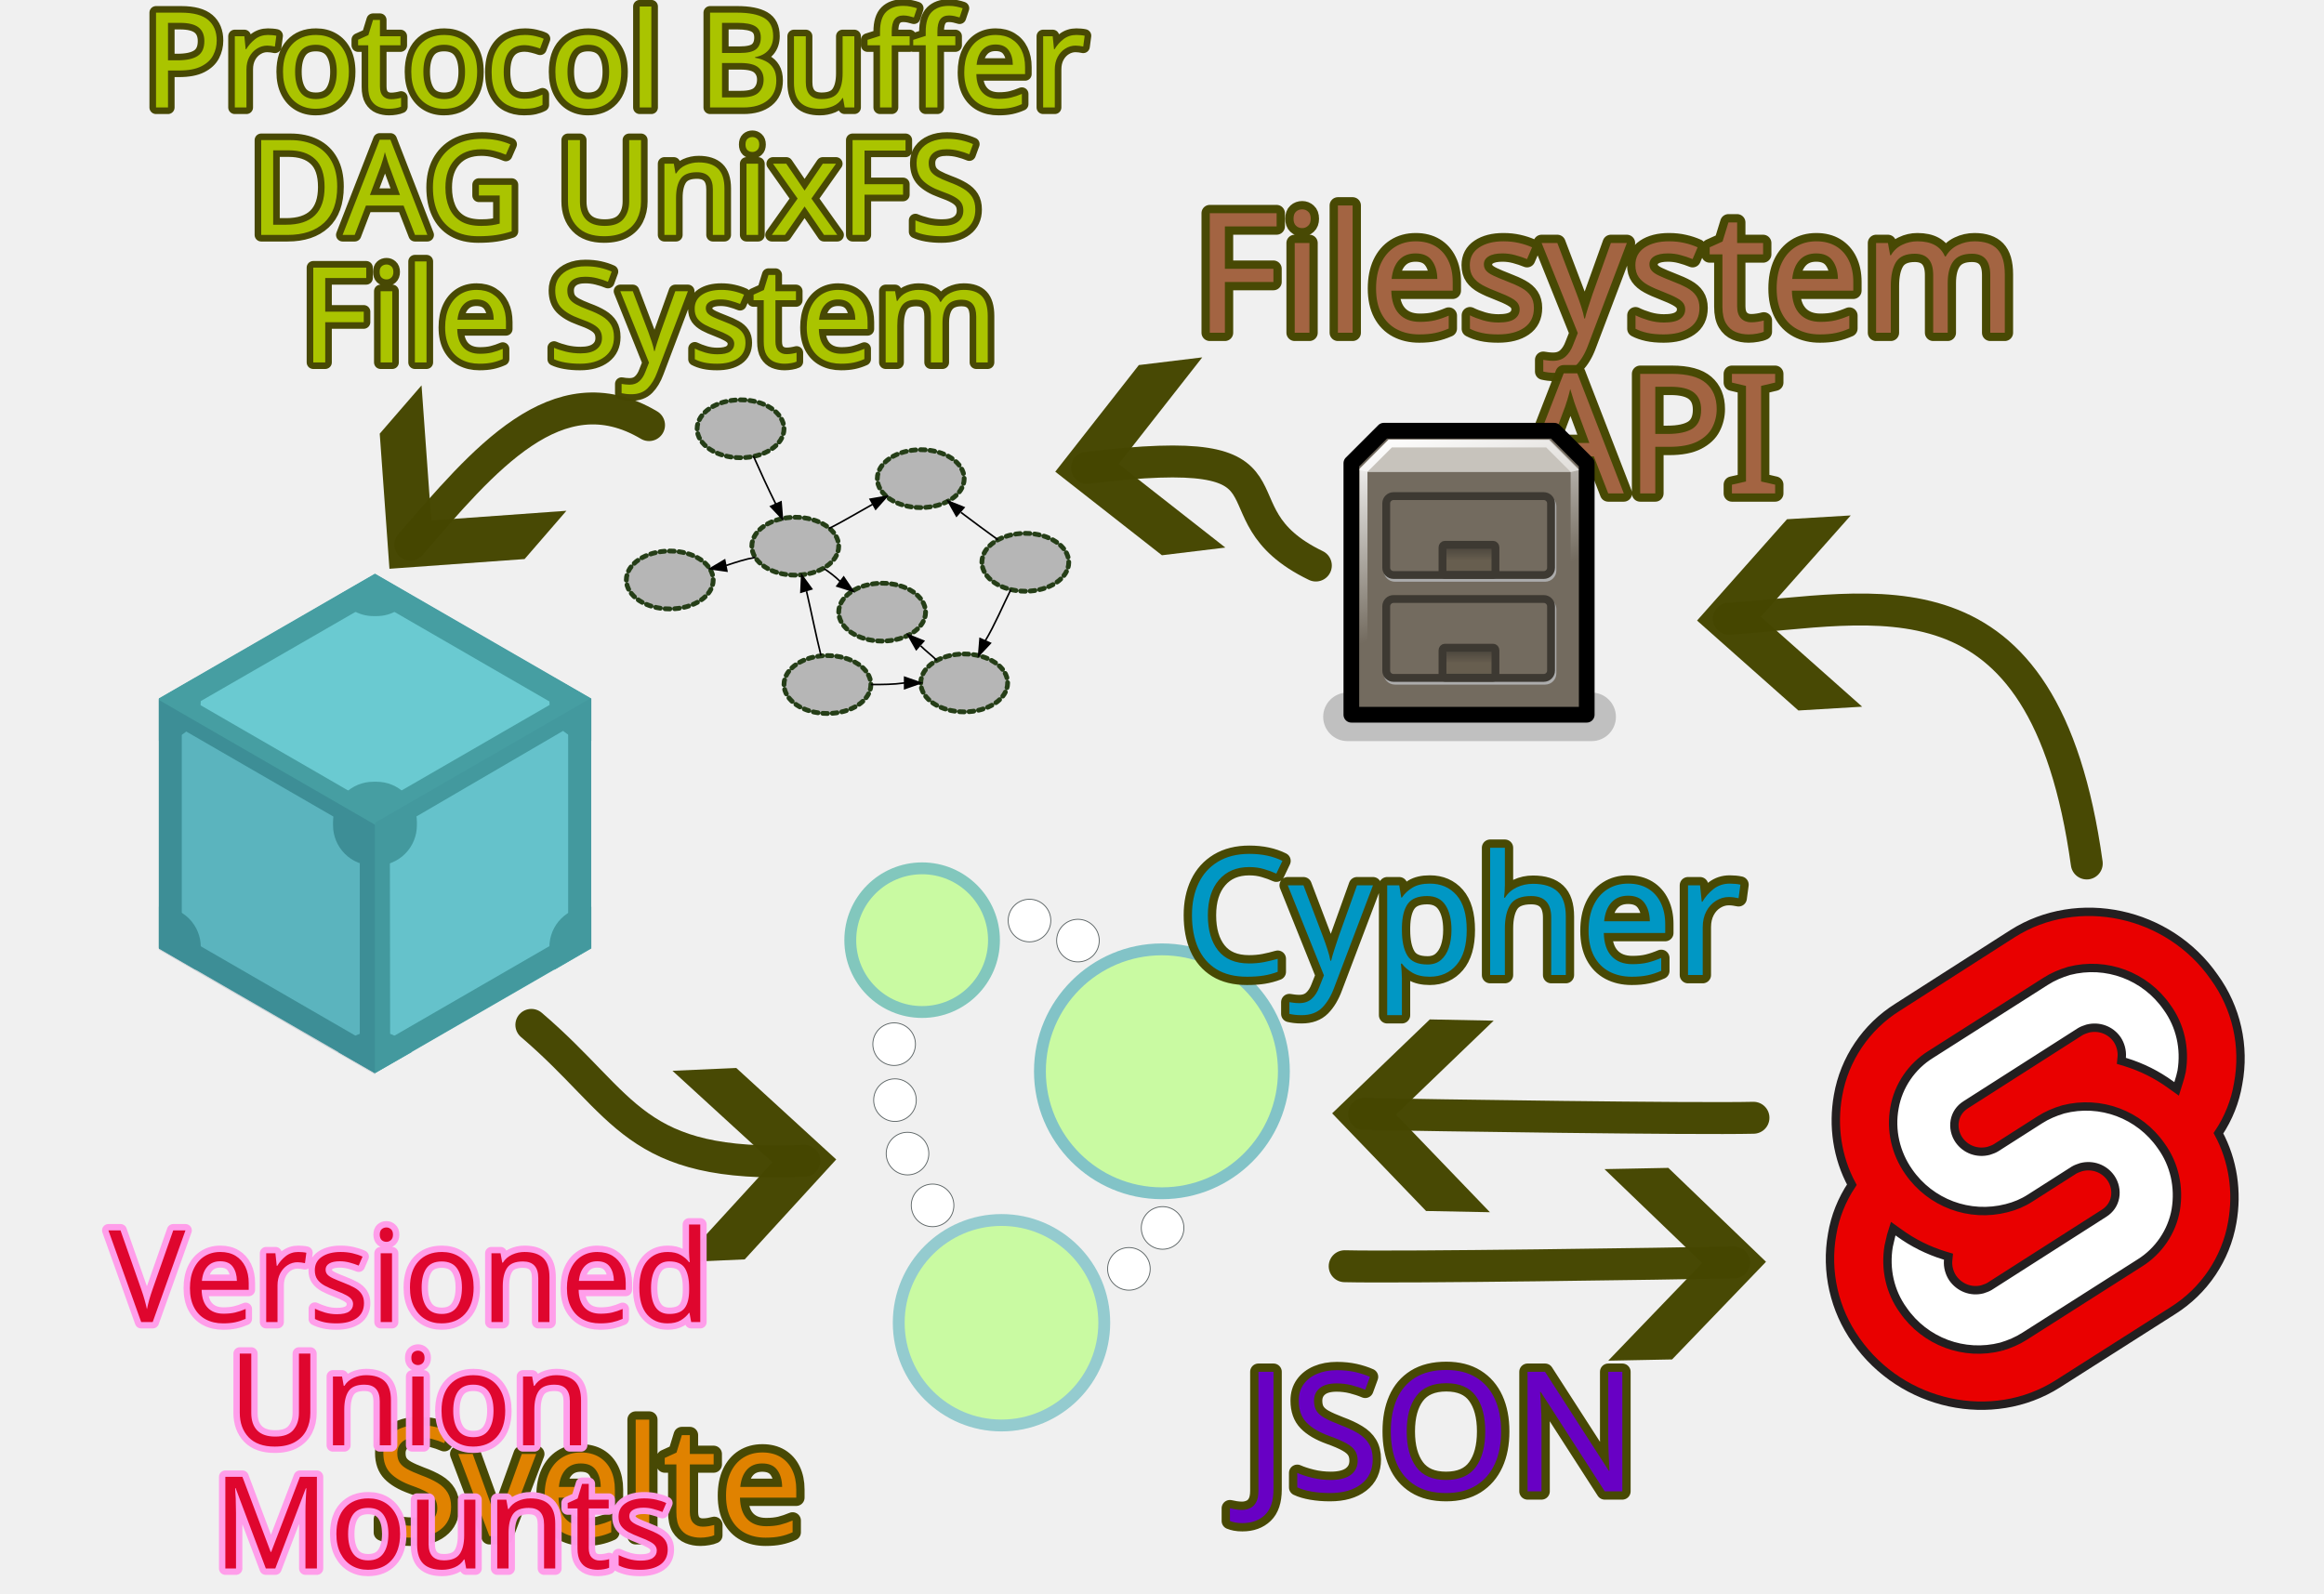
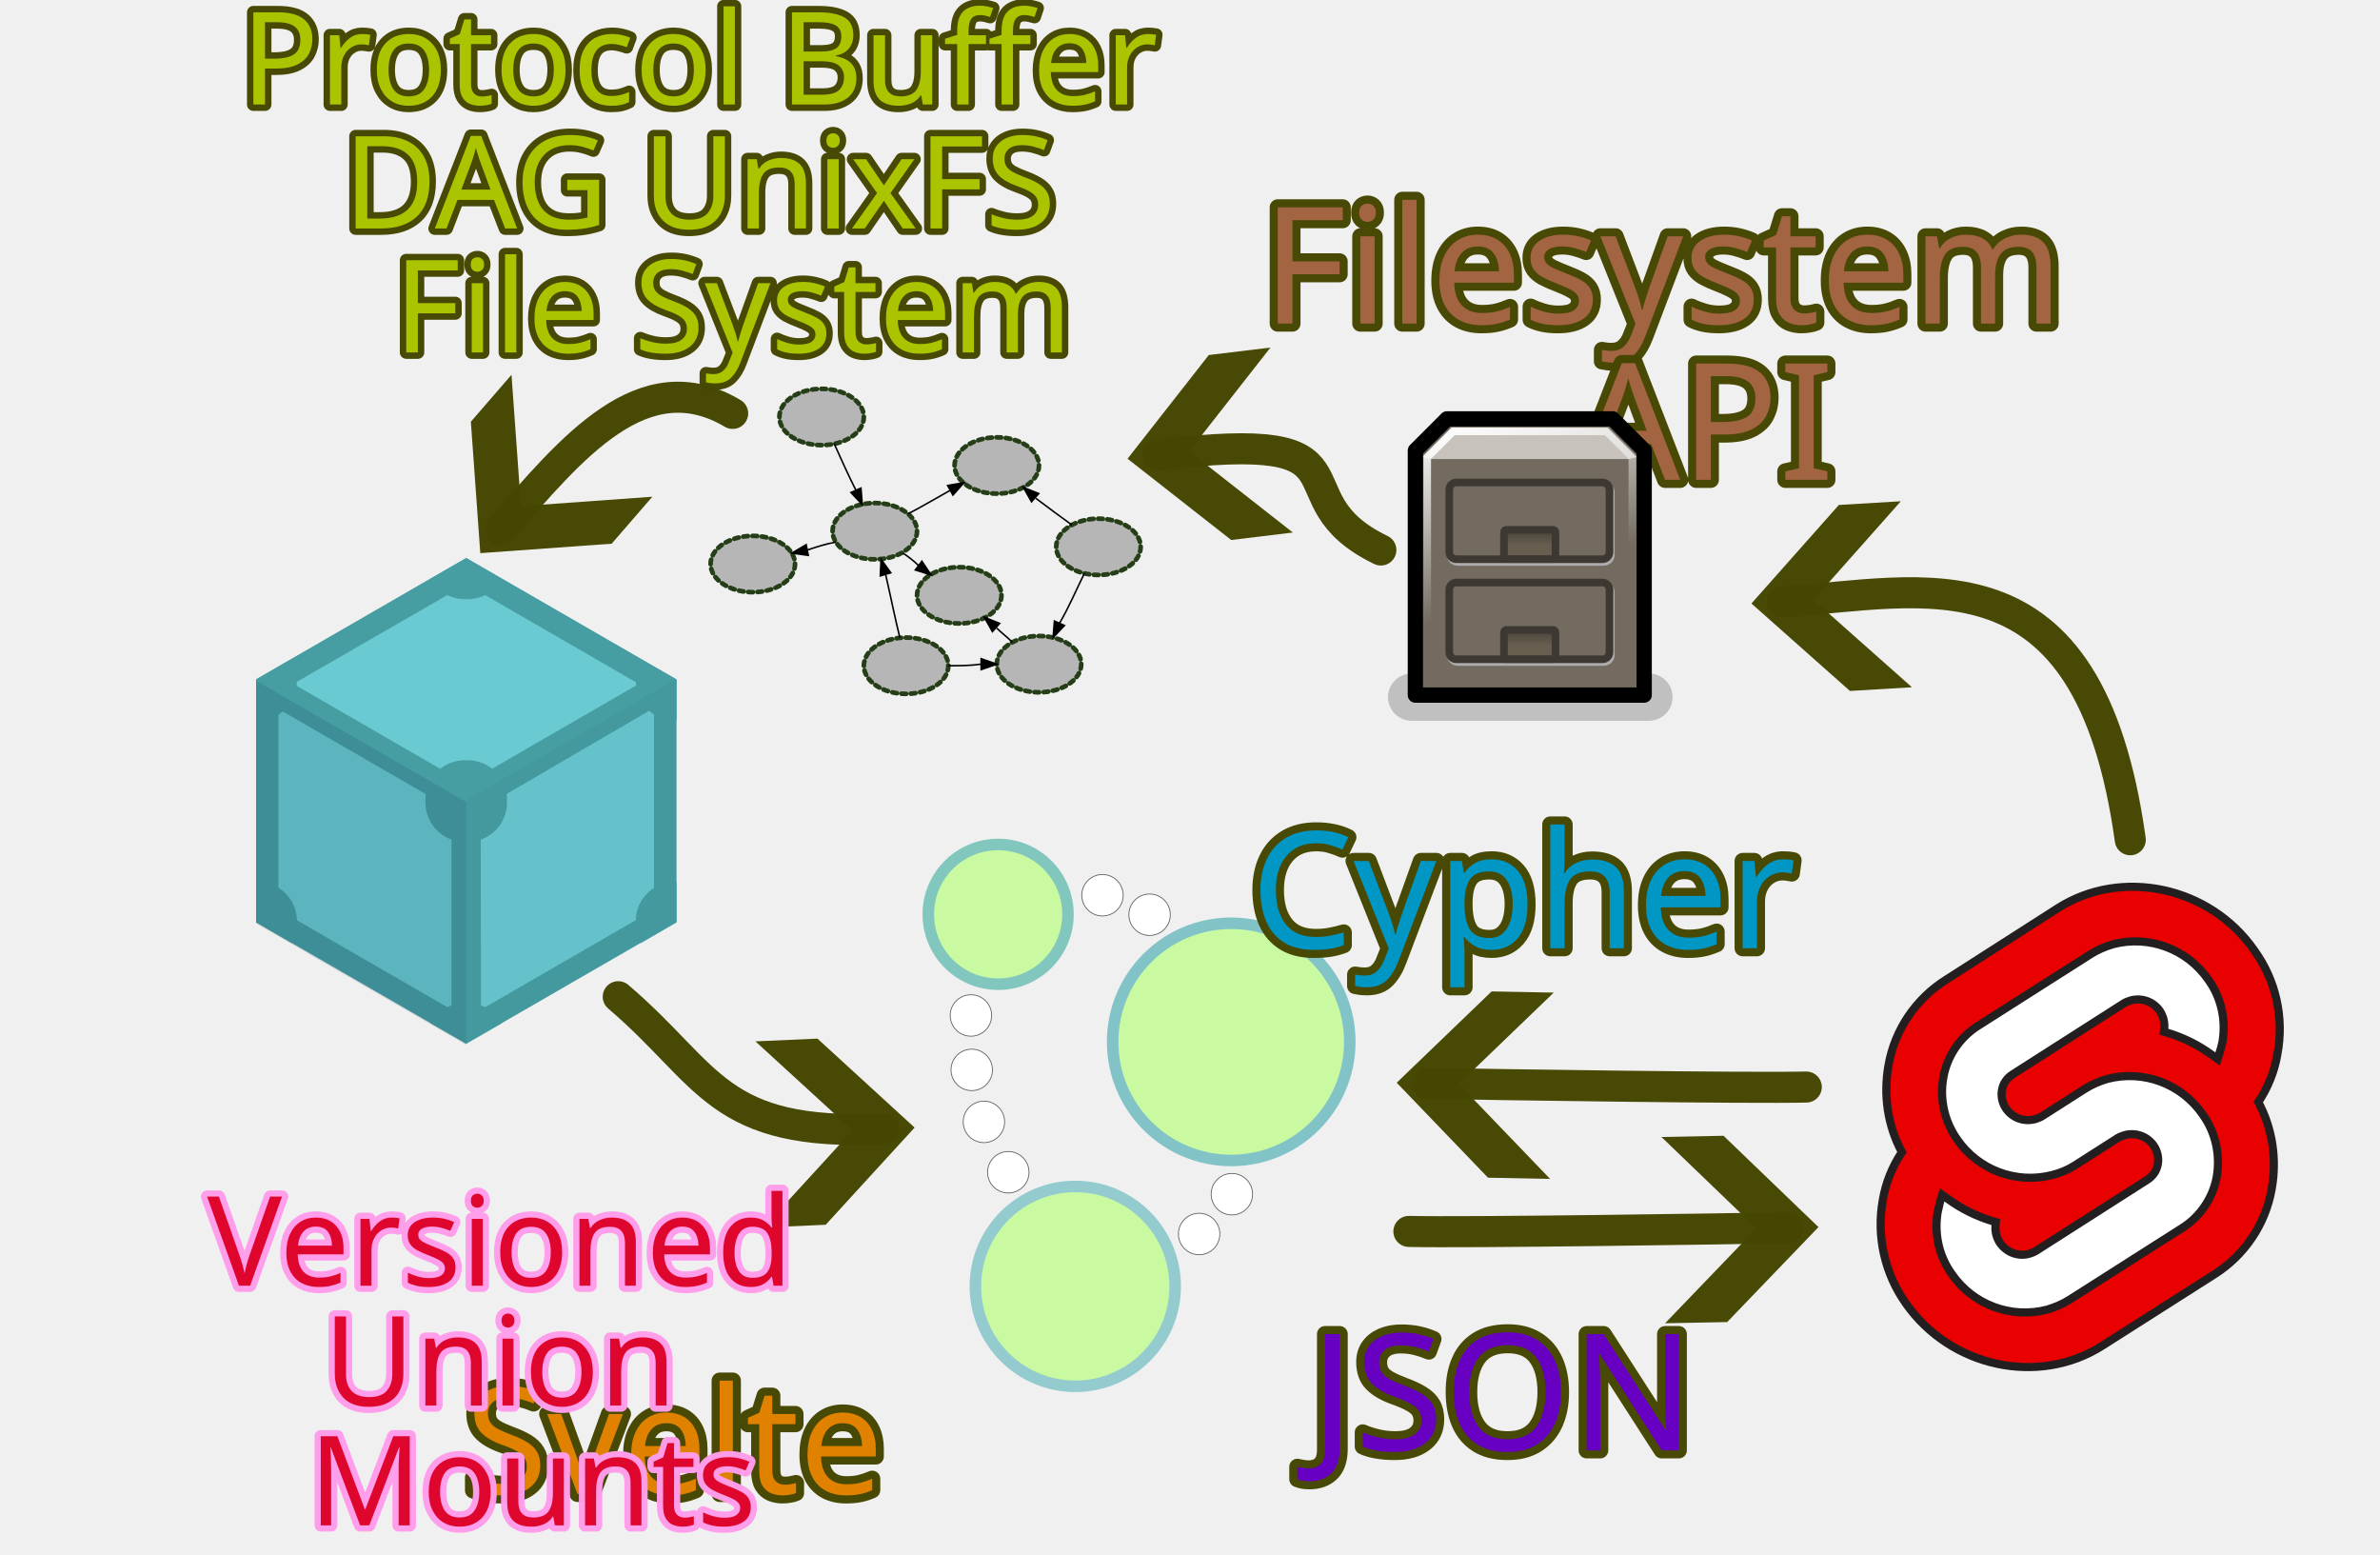
- <svg xmlns="http://www.w3.org/2000/svg" xmlns:xlink="http://www.w3.org/1999/xlink" viewBox="0 0 555.305 380.863" version="1.1" id="svg1">
+ <svg xmlns="http://www.w3.org/2000/svg" xmlns:xlink="http://www.w3.org/1999/xlink" viewBox="-25 0 585 382" version="1.1" id="svg1">
  <defs id="defs1">
    <linearGradient id="linearGradient9923">
      <stop style="stop-color:#af0a19;stop-opacity:1;" offset="0" id="stop9925" />
      <stop id="stop9929" offset="0.5" style="stop-color:#e50e21;stop-opacity:1;" />
      <stop style="stop-color:#890813;stop-opacity:1;" offset="0.75" id="stop9931" />
      <stop style="stop-color:#730610;stop-opacity:1;" offset="1" id="stop9927" />
    </linearGradient>
    <linearGradient id="linearGradient10023">
      <stop id="stop10025" offset="0" style="stop-color:#000000;stop-opacity:1;" />
      <stop id="stop10027" offset="1" style="stop-color:#000000;stop-opacity:0;" />
    </linearGradient>
    <linearGradient xlink:href="#linearGradient9923" id="linearGradient29723" gradientUnits="userSpaceOnUse" x1="115.03" y1="224.252" x2="115.03" y2="301.575" />
    <linearGradient xlink:href="#linearGradient10023" id="linearGradient29725" gradientUnits="userSpaceOnUse" x1="21.59" y1="263.395" x2="205.091" y2="263.395" />
    <marker style="overflow:visible" id="ArrowWideHeavy-7-9" refX="0" refY="0" orient="auto-start-reverse" markerWidth="1" markerHeight="1" viewBox="0 0 1 1" preserveAspectRatio="xMidYMid">
      <path style="fill:context-stroke;fill-rule:evenodd;stroke:none" d="m 1,0 -3,3 h -2 l 3,-3 -3,-3 h 2 z" id="path4-3-6" />
    </marker>
    <linearGradient id="c">
      <stop offset="0" stop-color="#675e4f" stop-opacity="1" id="stop1" />
      <stop offset="1" stop-color="#1f1f1f" stop-opacity="1" id="stop2" />
    </linearGradient>
    <linearGradient id="b">
      <stop offset="0" stop-color="#fff" stop-opacity="1" id="stop3" />
      <stop offset="1" stop-color="#fff" stop-opacity="0" id="stop4" />
    </linearGradient>
    <radialGradient xlink:href="#linearGradient10023" cx="25.357" cy="36.5" fx="25.357" fy="36.5" r="14.714" gradientTransform="matrix(1,0,0,0.5,0,18.25)" gradientUnits="userSpaceOnUse" id="radialGradient6" />
    <linearGradient xlink:href="#b" id="d" x1="14.681" y1="7.219" x2="23.315" y2="29.538" gradientUnits="userSpaceOnUse" />
    <linearGradient gradientUnits="userSpaceOnUse" y2="19.169" x2="25.25" y1="23.568" x1="25.25" id="e" xlink:href="#c" />
    <linearGradient gradientTransform="translate(3e-7,13.11256)" y2="19.169" x2="25.25" y1="23.568" x1="25.25" gradientUnits="userSpaceOnUse" id="f" xlink:href="#c" />
    <marker style="overflow:visible" id="ArrowWideHeavy-7-9-1" refX="0" refY="0" orient="auto-start-reverse" markerWidth="1" markerHeight="1" viewBox="0 0 1 1" preserveAspectRatio="xMidYMid">
      <path style="fill:context-stroke;fill-rule:evenodd;stroke:none" d="m 1,0 -3,3 h -2 l 3,-3 -3,-3 h 2 z" id="path4-3-6-7" />
    </marker>
    <marker style="overflow:visible" id="ArrowWideHeavy-7-9-1-1" refX="0" refY="0" orient="auto-start-reverse" markerWidth="1" markerHeight="1" viewBox="0 0 1 1" preserveAspectRatio="xMidYMid">
      <path style="fill:context-stroke;fill-rule:evenodd;stroke:none" d="m 1,0 -3,3 h -2 l 3,-3 -3,-3 h 2 z" id="path4-3-6-7-7" />
    </marker>
    <marker style="overflow:visible" id="ArrowWideHeavy-7-9-1-18" refX="0" refY="0" orient="auto-start-reverse" markerWidth="1" markerHeight="1" viewBox="0 0 1 1" preserveAspectRatio="xMidYMid">
      <path style="fill:context-stroke;fill-rule:evenodd;stroke:none" d="m 1,0 -3,3 h -2 l 3,-3 -3,-3 h 2 z" id="path4-3-6-7-5" />
    </marker>
    <marker style="overflow:visible" id="ArrowWideHeavy-7-9-1-18-8" refX="0" refY="0" orient="auto-start-reverse" markerWidth="1" markerHeight="1" viewBox="0 0 1 1" preserveAspectRatio="xMidYMid">
      <path style="fill:context-stroke;fill-rule:evenodd;stroke:none" d="m 1,0 -3,3 h -2 l 3,-3 -3,-3 h 2 z" id="path4-3-6-7-5-8" />
    </marker>
    <marker style="overflow:visible" id="ArrowWideHeavy-7-9-1-18-8-6" refX="0" refY="0" orient="auto-start-reverse" markerWidth="1" markerHeight="1" viewBox="0 0 1 1" preserveAspectRatio="xMidYMid">
      <path style="fill:context-stroke;fill-rule:evenodd;stroke:none" d="m 1,0 -3,3 h -2 l 3,-3 -3,-3 h 2 z" id="path4-3-6-7-5-8-4" />
    </marker>
  </defs>
  <g id="layer1" transform="translate(-231.6592,-115.6196)">
    <g id="g1" transform="translate(668.9428,333.5471)">
      <path class="st0" d="M 91.8,15.6 C 80.9,-0.1 59.2,-4.7 43.6,5.2 L 16.1,22.8 C 8.6,27.5 3.4,35.2 1.9,43.9 0.6,51.2 1.7,58.7 5.2,65.2 2.8,68.8 1.2,72.8 0.5,77 c -1.6,8.9 0.5,18.1 5.7,25.4 11,15.7 32.6,20.3 48.2,10.4 L 81.9,95.3 c 7.5,-4.7 12.7,-12.4 14.2,-21.1 1.3,-7.3 0.2,-14.8 -3.3,-21.3 2.4,-3.6 4,-7.6 4.7,-11.8 1.7,-9 -0.4,-18.2 -5.7,-25.5" id="path1" style="fill:#e90000;fill-opacity:1" />
      <path class="st1" d="M 40.9,103.9 C 32,106.2 22.7,102.7 17.5,95.2 14.3,90.8 13.1,85.3 14,79.9 14.2,79 14.4,78.2 14.6,77.3 l 0.5,-1.6 1.4,1 c 3.3,2.4 6.9,4.2 10.8,5.4 l 1,0.3 -0.1,1 c -0.1,1.4 0.3,2.9 1.1,4.1 1.6,2.3 4.4,3.4 7.1,2.7 0.6,-0.2 1.2,-0.4 1.7,-0.7 L 65.5,72 c 1.4,-0.9 2.3,-2.2 2.6,-3.8 0.3,-1.6 -0.1,-3.3 -1,-4.6 -1.6,-2.3 -4.4,-3.3 -7.1,-2.6 -0.6,0.2 -1.2,0.4 -1.7,0.7 l -10.5,6.7 c -1.7,1.1 -3.6,1.9 -5.6,2.4 C 33.3,73.1 24,69.6 18.8,62.1 15.7,57.7 14.4,52.2 15.4,46.8 16.3,41.6 19.5,36.9 24,34.1 L 51.5,16.6 c 1.7,-1.1 3.6,-1.9 5.6,-2.5 8.9,-2.3 18.2,1.2 23.4,8.7 3.2,4.4 4.4,9.9 3.5,15.3 -0.2,0.9 -0.4,1.7 -0.7,2.6 l -0.5,1.6 -1.4,-1 C 78.1,38.9 74.5,37.1 70.6,35.9 l -1,-0.3 0.1,-1 c 0.1,-1.4 -0.3,-2.9 -1.1,-4.1 -1.6,-2.3 -4.4,-3.3 -7.1,-2.6 -0.6,0.2 -1.2,0.4 -1.7,0.7 L 32.4,46.1 c -1.4,0.9 -2.3,2.2 -2.6,3.8 -0.3,1.6 0.1,3.3 1,4.6 1.6,2.3 4.4,3.3 7.1,2.6 0.6,-0.2 1.2,-0.4 1.7,-0.7 l 10.5,-6.7 c 1.7,-1.1 3.6,-1.9 5.6,-2.5 8.9,-2.3 18.2,1.2 23.4,8.7 3.2,4.4 4.4,9.9 3.5,15.3 -0.9,5.2 -4.1,9.9 -8.6,12.7 l -27.5,17.5 c -1.7,1.1 -3.6,1.9 -5.6,2.5" id="path2" style="opacity:1;fill:#ffffff;fill-opacity:1" />
    </g>
    <g id="g6245" transform="matrix(2.06395,0,0,2.06395,826.0687,573.1365)">
      <circle transform="translate(-242.7549,-156.1269)" id="path5651" style="fill:#c9faa2;fill-opacity:1;stroke:#82c7bd;stroke-width:1.373;stroke-linecap:round;stroke-linejoin:miter;stroke-miterlimit:4;stroke-dasharray:none;stroke-dashoffset:0;stroke-opacity:1" cx="61.514" cy="43.318" r="8.318" />
      <circle transform="translate(-214.9964,-140.942)" id="path5651-4" style="fill:#c9faa2;fill-opacity:1;stroke:#82c3c7;stroke-width:1.373;stroke-linecap:round;stroke-linejoin:miter;stroke-miterlimit:4;stroke-dasharray:none;stroke-dashoffset:0;stroke-opacity:1" cx="61.514" cy="43.318" r="14.121" />
      <circle transform="translate(-233.5666,-111.8294)" id="path5651-4-3" style="fill:#c9faa2;fill-opacity:1;stroke:#94cbcf;stroke-width:1.373;stroke-linecap:round;stroke-linejoin:miter;stroke-miterlimit:4;stroke-dasharray:none;stroke-dashoffset:0;stroke-opacity:1" cx="61.514" cy="43.318" r="11.897" />
      <circle transform="translate(-242.7549,-154.5794)" id="path6229" style="fill:#ffffff;fill-opacity:1;stroke:#1f2b2c;stroke-width:0.1;stroke-miterlimit:4;stroke-dasharray:none;stroke-opacity:0.717" cx="58.274" cy="53.812" r="2.466" />
      <use height="497.126" width="704.467" transform="translate(0.09671953,6.480208)" id="use6231" xlink:href="#path6229" y="0" x="0" />
      <use height="497.126" width="704.467" transform="translate(1.450793,6.19005)" id="use6233" xlink:href="#use6231" y="0" x="0" />
      <use height="497.126" width="704.467" transform="translate(2.901586,5.996611)" id="use6235" xlink:href="#use6233" y="0" x="0" />
      <use height="497.126" width="704.467" transform="translate(26.62899,2.611427)" id="use6237" xlink:href="#use6235" y="0" x="0" />
      <use height="497.126" width="704.467" transform="translate(22.72909,7.350684)" id="use6239" xlink:href="#use6235" y="0" x="0" />
      <use height="497.126" width="704.467" transform="translate(11.21947,-32.98136)" id="use6241" xlink:href="#use6235" y="0" x="0" />
      <use height="497.126" width="704.467" transform="translate(5.609733,2.321269)" id="use6243" xlink:href="#use6241" y="0" x="0" />
    </g>
    <text xml:space="preserve" style="font-size:549.578px;line-height:0.96;font-family:Saira;-inkscape-font-specification:'Saira, @wght=700';font-variation-settings:'wght' 700;text-align:center;word-spacing:-3.135px;writing-mode:lr-tb;direction:ltr;text-anchor:middle;opacity:1;fill:#42a350;fill-opacity:1;stroke:#fbff4f;stroke-width:3.966;stroke-linecap:round;stroke-linejoin:round;stroke-dasharray:none;stroke-opacity:0.983;paint-order:stroke fill markers" x="484.946" y="486.879" id="text1">
      <tspan id="tspan1" x="484.946" y="486.879" style="font-style:normal;font-variant:normal;font-weight:normal;font-stretch:normal;font-size:36.638px;font-family:'Droid Sans Fallback';-inkscape-font-specification:'Droid Sans Fallback, @wght=700';font-variant-ligatures:normal;font-variant-caps:normal;font-variant-numeric:normal;font-variant-east-asian:normal;font-variation-settings:'wght' 700;fill:#42a350;fill-opacity:1;stroke:#454600;stroke-width:3.966;stroke-dasharray:none;stroke-opacity:0.983">Neo4j</tspan>
    </text>
    <text xml:space="preserve" style="font-style:normal;font-variant:normal;font-weight:normal;font-stretch:normal;font-size:40px;line-height:38.4px;font-family:Carlito;-inkscape-font-specification:Carlito;text-align:center;word-spacing:-0.5px;writing-mode:lr-tb;direction:ltr;text-anchor:middle;fill:#a36442;fill-opacity:1;stroke:#fbff4f;stroke-width:3.966;stroke-linecap:round;stroke-linejoin:round;stroke-dasharray:none;stroke-opacity:0.983;paint-order:stroke fill markers" x="651.796" y="195.131" id="text1-84">
      <tspan style="font-style:normal;font-variant:normal;font-weight:normal;font-stretch:normal;font-size:40px;line-height:38.4px;font-family:Carlito;-inkscape-font-specification:Carlito;font-variant-ligatures:normal;font-variant-caps:normal;font-variant-numeric:normal;font-variant-east-asian:normal;word-spacing:-0.5px;fill:#a36442;fill-opacity:1;stroke:#454600;stroke-width:3.966;stroke-dasharray:none;stroke-opacity:0.983" id="tspan7" x="651.796" y="195.131">Filesystem</tspan>
      <tspan x="651.796" y="233.531" style="font-style:normal;font-variant:normal;font-weight:normal;font-stretch:normal;font-size:40px;line-height:38.4px;font-family:Carlito;-inkscape-font-specification:Carlito;font-variant-ligatures:normal;font-variant-caps:normal;font-variant-numeric:normal;font-variant-east-asian:normal;word-spacing:-0.5px;fill:#a36442;fill-opacity:1;stroke:#454600;stroke-width:3.966;stroke-dasharray:none;stroke-opacity:0.983" id="tspan5">API</tspan>
    </text>
    <text xml:space="preserve" style="font-style:normal;font-variant:normal;font-weight:normal;font-stretch:normal;font-size:40px;line-height:38.4px;font-family:Carlito;-inkscape-font-specification:Carlito;text-align:center;word-spacing:-0.5px;writing-mode:lr-tb;direction:ltr;text-anchor:middle;fill:#0097c4;fill-opacity:1;stroke:#fbff4f;stroke-width:3.966;stroke-linecap:round;stroke-linejoin:round;stroke-dasharray:none;stroke-opacity:0.983;paint-order:stroke fill markers" x="607.075" y="348.63" id="text1-84-4-4">
      <tspan x="607.075" y="348.63" style="font-style:normal;font-variant:normal;font-weight:normal;font-stretch:normal;font-size:40px;line-height:38.4px;font-family:Carlito;-inkscape-font-specification:Carlito;font-variant-ligatures:normal;font-variant-caps:normal;font-variant-numeric:normal;font-variant-east-asian:normal;word-spacing:-0.5px;fill:#0097c4;fill-opacity:1;stroke:#454600;stroke-width:3.966;stroke-dasharray:none;stroke-opacity:0.983" id="tspan5-6-8">Cypher</tspan>
    </text>
    <text xml:space="preserve" style="font-style:normal;font-variant:normal;font-weight:normal;font-stretch:normal;font-size:40px;line-height:38.4px;font-family:Carlito;-inkscape-font-specification:Carlito;text-align:center;word-spacing:-0.5px;writing-mode:lr-tb;direction:ltr;text-anchor:middle;fill:#6800c4;fill-opacity:1;stroke:#fbff4f;stroke-width:3.966;stroke-linecap:round;stroke-linejoin:round;stroke-dasharray:none;stroke-opacity:0.983;paint-order:stroke fill markers" x="601.931" y="472.026" id="text1-84-4-4-7">
      <tspan x="601.931" y="472.026" style="font-style:normal;font-variant:normal;font-weight:normal;font-stretch:normal;font-size:40px;line-height:38.4px;font-family:Carlito;-inkscape-font-specification:Carlito;font-variant-ligatures:normal;font-variant-caps:normal;font-variant-numeric:normal;font-variant-east-asian:normal;word-spacing:-0.5px;fill:#6800c4;fill-opacity:1;stroke:#454600;stroke-width:3.966;stroke-dasharray:none;stroke-opacity:0.983" id="tspan5-6-8-6">JSON</tspan>
    </text>
    <text xml:space="preserve" style="font-size:549.578px;line-height:0.96;font-family:Saira;-inkscape-font-specification:'Saira, @wght=700';font-variation-settings:'wght' 700;text-align:center;word-spacing:-3.135px;writing-mode:lr-tb;direction:ltr;text-anchor:middle;fill:#415895;fill-opacity:1;stroke:#fbff4f;stroke-width:3.966;stroke-linecap:round;stroke-linejoin:round;stroke-dasharray:none;stroke-opacity:0.983;paint-order:stroke fill markers" x="268.34" y="394.286" id="text1-8">
      <tspan id="tspan1-5" x="268.34" y="394.286" style="font-style:normal;font-variant:normal;font-weight:normal;font-stretch:normal;font-size:36.638px;font-family:'Droid Sans Fallback';-inkscape-font-specification:'Droid Sans Fallback, @wght=700';font-variant-ligatures:normal;font-variant-caps:normal;font-variant-numeric:normal;font-variant-east-asian:normal;font-variation-settings:'wght' 700;fill:#415895;fill-opacity:1;stroke:#454600;stroke-width:3.966;stroke-dasharray:none;stroke-opacity:0.983">IPFS</tspan>
    </text>
    <text xml:space="preserve" style="font-size:549.578px;line-height:0.96;font-family:Saira;-inkscape-font-specification:'Saira, @wght=700';font-variation-settings:'wght' 700;text-align:center;word-spacing:-3.135px;writing-mode:lr-tb;direction:ltr;text-anchor:middle;fill:#ffffff;fill-opacity:1;stroke:#fbff4f;stroke-width:3.966;stroke-linecap:round;stroke-linejoin:round;stroke-dasharray:none;stroke-opacity:0.983;paint-order:stroke fill markers" x="729.648" y="482.734" id="text1-9">
      <tspan id="tspan1-7" x="729.648" y="482.734" style="font-style:normal;font-variant:normal;font-weight:normal;font-stretch:normal;font-size:36.638px;font-family:'Droid Sans Fallback';-inkscape-font-specification:'Droid Sans Fallback, @wght=700';font-variant-ligatures:normal;font-variant-caps:normal;font-variant-numeric:normal;font-variant-east-asian:normal;font-variation-settings:'wght' 700;fill:#e08200;fill-opacity:1;stroke:#454600;stroke-width:3.966;stroke-dasharray:none;stroke-opacity:0.983">Svelte</tspan>
    </text>
    <path style="font-variation-settings:'wght' 700;fill:none;fill-opacity:1;stroke:#454600;stroke-width:7.631;stroke-linecap:round;stroke-linejoin:round;stroke-dasharray:none;stroke-opacity:0.983;marker-start:url(#ArrowWideHeavy-7-9);paint-order:stroke fill markers" d="m 644.777,263.468 c 34.521,-2.057 75.281,-15.136 85.5,58.508" id="path3-9-1" />
    <path style="font-variation-settings:'wght' 700;fill:none;fill-opacity:1;stroke:#454600;stroke-width:7.631;stroke-linecap:round;stroke-linejoin:round;stroke-dasharray:none;stroke-opacity:0.983;marker-start:url(#ArrowWideHeavy-7-9-1);paint-order:stroke fill markers" d="m 491.385,227.427 c 55.62,-6.745 27.724,10.317 54.688,23.343" id="path3-9-1-6" />
    <path style="font-variation-settings:'wght' 700;fill:none;fill-opacity:1;stroke:#454600;stroke-width:7.631;stroke-linecap:round;stroke-linejoin:round;stroke-dasharray:none;stroke-opacity:0.983;marker-start:url(#ArrowWideHeavy-7-9-1-1);paint-order:stroke fill markers" d="m 329.711,245.778 c 17.44,-20.142 35.092,-41.594 57.032,-28.569" id="path3-9-1-6-7" />
    <g fill="none" id="g7" transform="matrix(0.6146879,0,0,0.6146879,269.4365,252.4076)">
      <path d="m 0.3,146 84,48.5 84,-48.5 V 49 L 84.3,0.5 0.3,49 Z" fill="#469ea2" id="path1-4" />
      <path d="m 75.7,12.1 -61,35.2 c 0.1,1.098 0.1,2.202 0,3.3 l 60.9,35.2 c 5.14,-3.801 12.16,-3.801 17.3,0 l 60.9,-35.2 c -0.1,-1.098 -0.1,-2.202 0,-3.3 L 93,12.1 c -5.14,3.801 -12.16,3.801 -17.3,0 z m 84,48.2 -61,35.6 c 0.678,6.334 -2.792,12.385 -8.6,15 l 0.1,70 c 0.986,0.435 1.925,0.971 2.8,1.6 l 60.9,-35.2 c -0.678,-6.334 2.792,-12.385 8.6,-15 V 61.9 c -0.975,-0.457 -1.911,-0.992 -2.8,-1.6 z M 8.9,60.7 c -0.875,0.629 -1.814,1.165 -2.8,1.6 v 70.4 c 5.888,2.526 9.395,8.642 8.6,15 l 60.9,35.2 c 0.875,-0.629 1.814,-1.165 2.8,-1.6 v -70.4 c -5.888,-2.526 -9.395,-8.642 -8.6,-15 z" fill="#6acad1" id="path2-8" />
      <path d="m 84.3,11 75.1,43.4 v 86.7 L 84.3,184.5 9.2,141.1 V 54.3 Z m 0,-10.3 -84,48.5 v 97 l 84,48.5 84,-48.5 v -97 z" fill="#469ea2" id="path3-1" />
      <path d="m 84.9,114 h -1.2 c -4.167,0.011 -8.167,-1.64 -11.113,-4.587 C 69.64,106.467 67.989,102.467 68,98.3 V 97.1 C 67.989,92.933 69.64,88.933 72.587,85.987 75.533,83.04 79.533,81.389 83.7,81.4 h 1.2 c 4.167,-0.011 8.167,1.64 11.113,4.587 2.947,2.947 4.597,6.946 4.587,11.113 v 1.2 c 0.011,4.167 -1.64,8.167 -4.587,11.113 -2.947,2.947 -6.946,4.597 -11.113,4.587 z m 0,64.5 H 83.7 C 78.02,178.483 72.777,181.545 70,186.5 l 14.3,8.2 14.3,-8.2 c -2.777,-4.955 -8.02,-8.017 -13.7,-8 z m 83.5,-48.5 h -0.6 c -4.167,-0.011 -8.167,1.64 -11.113,4.587 -2.947,2.947 -4.597,6.946 -4.587,11.113 v 1.2 c -0.014,2.665 0.676,5.287 2,7.6 l 14.3,-8.3 z M 154.1,41 c -1.313,2.318 -2.002,4.936 -2,7.6 v 1.2 c -0.011,4.167 1.64,8.167 4.587,11.113 2.947,2.947 6.946,4.597 11.113,4.587 h 0.6 V 49.2 Z M 84.3,0.7 70,8.9 c 2.763,4.981 8.004,8.08 13.7,8.1 h 1.2 C 90.58,17.017 95.823,13.955 98.6,9 Z M 14.6,40.9 0.3,49.2 V 65.5 H 0.9 C 5.067,65.511 9.067,63.86 12.013,60.913 14.96,57.967 16.611,53.967 16.6,49.8 V 48.6 C 16.566,45.909 15.88,43.267 14.6,40.9 Z M 0.9,130 H 0.3 V 146.2 l 14.3,8.3 c 1.313,-2.318 2.002,-4.936 2,-7.6 v -1.2 c 0.011,-4.167 -1.64,-8.167 -4.587,-11.113 C 9.067,131.64 5.067,129.989 0.9,130 Z" fill="#469ea2" id="path4-2" />
      <g fill="#083b54" id="g6">
        <path d="M 84.3,195.2 V 98.1 L 0.3,49.6 v 97.1 z" fill-opacity="0.15" id="path5-9" />
        <path d="m 168.4,145.8 v -97 l -84,48.5 v 97.1 z" fill-opacity="0.05" id="path6" />
      </g>
    </g>
    <g id="g8" transform="matrix(1.875273,0,0,1.875273,535.5612,205.374)">
      <rect style="marker:none" width="37.3" height="6.187" x="6.541" y="40.399" rx="3.094" ry="3.094" opacity="0.2" color="#000000" fill="#000000" fill-opacity="1" fill-rule="evenodd" stroke="none" stroke-width="1" stroke-linecap="round" stroke-linejoin="round" marker-start="none" marker-mid="none" marker-end="none" stroke-miterlimit="4" stroke-dasharray="none" stroke-dashoffset="0" stroke-opacity="1" visibility="visible" display="inline" overflow="visible" id="rect6" />
      <path d="M 10.129,11.163 V 43.224 H 40.121 V 11.163 L 35.984,7.026 H 14.266 Z" fill="#736b5f" fill-opacity="1" fill-rule="evenodd" stroke="#000000" stroke-width="2" stroke-linecap="round" stroke-linejoin="round" stroke-miterlimit="4" stroke-dasharray="none" stroke-opacity="1" id="path6-1" />
      <path d="m 14.849,8.225 -3.723,3.816 1.188,0.25 h 25.814 l 1.001,-0.25 -3.863,-3.816 z" fill="#c7c3bc" fill-opacity="1" fill-rule="evenodd" stroke="none" stroke-width="1px" stroke-linecap="butt" stroke-linejoin="miter" stroke-opacity="1" id="path7" />
      <rect ry="0.929" rx="0.929" y="28.828" x="14.75" height="10.055" width="21" style="marker:none" opacity="1" color="#000000" fill="#acacac" fill-opacity="1" fill-rule="evenodd" stroke="#acacac" stroke-width="1px" stroke-linecap="round" stroke-linejoin="round" marker-start="none" marker-mid="none" marker-end="none" stroke-miterlimit="4" stroke-dasharray="none" stroke-dashoffset="0" stroke-opacity="1" visibility="visible" display="inline" overflow="visible" font-family="'Bitstream Vera Sans'" id="rect7" />
      <rect style="marker:none" width="21" height="10.055" x="14.573" y="28.475" rx="0.929" ry="0.929" opacity="1" color="#000000" fill="#736b5f" fill-opacity="1" fill-rule="evenodd" stroke="#3d3932" stroke-width="1px" stroke-linecap="round" stroke-linejoin="round" marker-start="none" marker-mid="none" marker-end="none" stroke-miterlimit="4" stroke-dasharray="none" stroke-dashoffset="0" stroke-opacity="1" visibility="visible" display="inline" overflow="visible" font-family="'Bitstream Vera Sans'" id="rect8" />
      <path d="M 11.681,12.062 V 41.653 H 38.569 V 12.062 L 35.167,8.66 H 15.083 Z" fill="none" fill-opacity="1" fill-rule="evenodd" stroke="url(#d)" stroke-width="1" stroke-linecap="butt" stroke-linejoin="miter" stroke-miterlimit="4" stroke-dasharray="none" stroke-opacity="1" id="path8" style="stroke:url(#d)" />
      <rect style="marker:none" width="21" height="10.055" x="14.75" y="15.716" rx="0.929" ry="0.929" opacity="1" color="#000000" fill="#acacac" fill-opacity="1" fill-rule="evenodd" stroke="#acacac" stroke-width="1px" stroke-linecap="round" stroke-linejoin="round" marker-start="none" marker-mid="none" marker-end="none" stroke-miterlimit="4" stroke-dasharray="none" stroke-dashoffset="0" stroke-opacity="1" visibility="visible" display="inline" overflow="visible" font-family="'Bitstream Vera Sans'" id="rect9" />
      <rect ry="0.929" rx="0.929" y="15.362" x="14.573" height="10.055" width="21" style="marker:none" opacity="1" color="#000000" fill="#736b5f" fill-opacity="1" fill-rule="evenodd" stroke="#3d3932" stroke-width="1px" stroke-linecap="round" stroke-linejoin="round" marker-start="none" marker-mid="none" marker-end="none" stroke-miterlimit="4" stroke-dasharray="none" stroke-dashoffset="0" stroke-opacity="1" visibility="visible" display="inline" overflow="visible" font-family="'Bitstream Vera Sans'" id="rect10" />
      <rect style="fill:url(#e);marker:none" width="6.747" height="3.822" x="21.744" y="21.569" rx="0.287" ry="0.337" opacity="1" color="#000000" fill="url(#e)" fill-opacity="1" fill-rule="evenodd" stroke="#3d3932" stroke-width="1px" stroke-linecap="round" stroke-linejoin="round" marker-start="none" marker-mid="none" marker-end="none" stroke-miterlimit="4" stroke-dasharray="none" stroke-dashoffset="0" stroke-opacity="1" visibility="visible" display="inline" overflow="visible" font-family="'Bitstream Vera Sans'" id="rect11" />
      <rect ry="0.337" rx="0.287" y="34.682" x="21.744" height="3.822" width="6.747" style="fill:url(#f);marker:none" opacity="1" color="#000000" fill="url(#f)" fill-opacity="1" fill-rule="evenodd" stroke="#3d3932" stroke-width="1px" stroke-linecap="round" stroke-linejoin="round" marker-start="none" marker-mid="none" marker-end="none" stroke-miterlimit="4" stroke-dasharray="none" stroke-dashoffset="0" stroke-opacity="1" visibility="visible" display="inline" overflow="visible" font-family="'Bitstream Vera Sans'" id="rect12" />
    </g>
    <g id="graph0" class="graph" transform="matrix(0.3844162,0,0,0.3844162,380.9351,286.5152)">
      <g id="node1" class="node" style="fill:#b6b6b6;fill-opacity:1;stroke:#253e17;stroke-width:2.969;stroke-linecap:round;stroke-dasharray:2.969, 2.969;stroke-dashoffset:0;stroke-opacity:1">
        <ellipse style="fill:#b6b6b6;fill-opacity:1;stroke:#253e17;stroke-width:2.969;stroke-linecap:round;stroke-dasharray:2.969, 2.969;stroke-dashoffset:0;stroke-opacity:1" cx="126" cy="-19" rx="27" ry="18" id="ellipse2" />
      </g>
      <g id="node3" class="node" style="fill:#b6b6b6;fill-opacity:1;stroke:#253e17;stroke-width:2.969;stroke-linecap:round;stroke-dasharray:2.969, 2.969;stroke-dashoffset:0;stroke-opacity:1">
        <ellipse style="fill:#b6b6b6;fill-opacity:1;stroke:#253e17;stroke-width:2.969;stroke-linecap:round;stroke-dasharray:2.969, 2.969;stroke-dashoffset:0;stroke-opacity:1" cx="106" cy="-105" rx="27" ry="18" id="ellipse3" />
      </g>
      <g id="edge2" class="edge">
        <path style="fill:none;stroke:#000000" d="m 122,-37 c -3,-12 -6,-27 -9,-40" id="path4-0" />
        <polygon style="fill:#000000;stroke:#000000" points="109.521,-76.416 110,-87 116.226,-78.427 " id="polygon4" />
      </g>
      <g id="node5" class="node" style="fill:#b6b6b6;fill-opacity:1;stroke:#253e17;stroke-width:2.969;stroke-linecap:round;stroke-dasharray:2.969, 2.969;stroke-dashoffset:0;stroke-opacity:1">
        <ellipse style="fill:#b6b6b6;fill-opacity:1;stroke:#253e17;stroke-width:2.969;stroke-linecap:round;stroke-dasharray:2.969, 2.969;stroke-dashoffset:0;stroke-opacity:1" cx="211" cy="-20" rx="27" ry="18" id="ellipse5" />
      </g>
      <g id="edge4" class="edge">
        <path style="fill:none;stroke:#000000" d="m 153,-19 c 7,0 14,0 21,-1" id="path6-3" />
        <polygon style="fill:#000000;stroke:#000000" points="174,-23.5 184,-20 174,-16.5 " id="polygon6" />
      </g>
      <g id="node11" class="node" style="fill:#b6b6b6;fill-opacity:1;stroke:#253e17;stroke-width:2.969;stroke-linecap:round;stroke-dasharray:2.969, 2.969;stroke-dashoffset:0;stroke-opacity:1">
        <ellipse style="fill:#b6b6b6;fill-opacity:1;stroke:#253e17;stroke-width:2.969;stroke-linecap:round;stroke-dasharray:2.969, 2.969;stroke-dashoffset:0;stroke-opacity:1" cx="184" cy="-147" rx="27" ry="18" id="ellipse7" />
      </g>
      <g id="edge16" class="edge">
        <path style="fill:none;stroke:#000000" d="m 127,-116 c 8,-4 18,-10 27,-15" id="path8-0" />
        <polygon style="fill:#000000;stroke:#000000" points="152.559,-134.203 163,-136 155.958,-128.084 " id="polygon8" />
      </g>
      <g id="node13" class="node" style="fill:#b6b6b6;fill-opacity:1;stroke:#253e17;stroke-width:2.969;stroke-linecap:round;stroke-dasharray:2.969, 2.969;stroke-dashoffset:0;stroke-opacity:1">
        <ellipse style="fill:#b6b6b6;fill-opacity:1;stroke:#253e17;stroke-width:2.969;stroke-linecap:round;stroke-dasharray:2.969, 2.969;stroke-dashoffset:0;stroke-opacity:1" cx="28" cy="-84" rx="27" ry="18" id="ellipse9" />
      </g>
      <g id="edge12" class="edge">
        <path style="fill:none;stroke:#000000" d="m 81,-98 c -6,1 -12,3 -18,5" id="path10" />
        <polygon style="fill:#000000;stroke:#000000" points="63.492,-89.529 53,-91 62.119,-96.393 " id="polygon10" />
      </g>
      <g id="node15" class="node" style="fill:#b6b6b6;fill-opacity:1;stroke:#253e17;stroke-width:2.969;stroke-linecap:round;stroke-dasharray:2.969, 2.969;stroke-dashoffset:0;stroke-opacity:1">
        <ellipse style="fill:#b6b6b6;fill-opacity:1;stroke:#253e17;stroke-width:2.969;stroke-linecap:round;stroke-dasharray:2.969, 2.969;stroke-dashoffset:0;stroke-opacity:1" cx="160" cy="-64" rx="27" ry="18" id="ellipse11" />
      </g>
      <g id="edge14" class="edge">
        <path style="fill:none;stroke:#000000" d="m 124,-91 c 3,2 7,5 10,8" id="path12" />
        <polygon style="fill:#000000;stroke:#000000" points="136.1,-85.8 142,-77 131.9,-80.2 " id="polygon12" />
      </g>
      <g id="edge18" class="edge">
        <path style="fill:none;stroke:#000000" d="m 194,-34 c -3,-3 -7,-6 -10,-9" id="path13" />
        <polygon style="fill:#000000;stroke:#000000" points="181.221,-40.781 176,-50 185.831,-46.049 " id="polygon13" />
      </g>
      <g id="node6" class="node" style="fill:#b6b6b6;fill-opacity:1;stroke:#253e17;stroke-width:2.969;stroke-linecap:round;stroke-dasharray:2.969, 2.969;stroke-dashoffset:0;stroke-opacity:1">
        <ellipse style="fill:#b6b6b6;fill-opacity:1;stroke:#253e17;stroke-width:2.969;stroke-linecap:round;stroke-dasharray:2.969, 2.969;stroke-dashoffset:0;stroke-opacity:1" cx="72" cy="-178" rx="27" ry="18" id="ellipse14" />
      </g>
      <g id="edge6" class="edge">
        <path style="fill:none;stroke:#000000" d="m 80,-161 c 4,9 9,20 14,30" id="path15" />
        <polygon style="fill:#000000;stroke:#000000" points="97.137,-132.56 98,-122 90.74,-129.717 " id="polygon15" />
      </g>
      <g id="node8" class="node" style="fill:#b6b6b6;fill-opacity:1;stroke:#253e17;stroke-width:2.969;stroke-linecap:round;stroke-dasharray:2.969, 2.969;stroke-dashoffset:0;stroke-opacity:1">
        <ellipse style="fill:#b6b6b6;fill-opacity:1;stroke:#253e17;stroke-width:2.969;stroke-linecap:round;stroke-dasharray:2.969, 2.969;stroke-dashoffset:0;stroke-opacity:1" cx="249" cy="-95" rx="27" ry="18" id="ellipse16" />
      </g>
      <g id="edge8" class="edge">
        <path style="fill:none;stroke:#000000" d="m 240,-78 c -5,10 -10,22 -16,32" id="path17" />
        <polygon style="fill:#000000;stroke:#000000" points="227.26,-44.717 220,-37 220.863,-47.56 " id="polygon17" />
      </g>
      <g id="edge10" class="edge">
        <path style="fill:none;stroke:#000000" d="m 232,-109 c -7,-5 -15,-11 -23,-17" id="path18" />
        <polygon style="fill:#000000;stroke:#000000" points="206.221,-123.781 201,-133 210.831,-129.049 " id="polygon18" />
      </g>
    </g>
    <text xml:space="preserve" style="font-style:normal;font-variant:normal;font-weight:normal;font-stretch:normal;font-size:31.731px;line-height:30.462px;font-family:Carlito;-inkscape-font-specification:Carlito;text-align:center;word-spacing:-0.397px;writing-mode:lr-tb;direction:ltr;text-anchor:middle;fill:#aac400;fill-opacity:1;stroke:#fbff4f;stroke-width:3.146;stroke-linecap:round;stroke-linejoin:round;stroke-dasharray:none;stroke-opacity:0.983;paint-order:stroke fill markers" x="407.464" y="141.301" id="text1-84-4">
      <tspan style="font-style:normal;font-variant:normal;font-weight:normal;font-stretch:normal;font-size:31.731px;line-height:30.462px;font-family:Carlito;-inkscape-font-specification:Carlito;font-variant-ligatures:normal;font-variant-caps:normal;font-variant-numeric:normal;font-variant-east-asian:normal;word-spacing:-0.397px;fill:#aac400;fill-opacity:1;stroke:#454600;stroke-width:3.146;stroke-dasharray:none;stroke-opacity:0.983" id="tspan7-7" x="407.464" y="141.301">Protocol Buffer</tspan>
      <tspan x="407.464" y="171.762" style="font-style:normal;font-variant:normal;font-weight:normal;font-stretch:normal;font-size:31.731px;line-height:30.462px;font-family:Carlito;-inkscape-font-specification:Carlito;font-variant-ligatures:normal;font-variant-caps:normal;font-variant-numeric:normal;font-variant-east-asian:normal;word-spacing:-0.397px;fill:#aac400;fill-opacity:1;stroke:#454600;stroke-width:3.146;stroke-dasharray:none;stroke-opacity:0.983" id="tspan5-6">DAG UnixFS</tspan>
      <tspan x="407.464" y="202.224" style="font-style:normal;font-variant:normal;font-weight:normal;font-stretch:normal;font-size:31.731px;line-height:30.462px;font-family:Carlito;-inkscape-font-specification:Carlito;font-variant-ligatures:normal;font-variant-caps:normal;font-variant-numeric:normal;font-variant-east-asian:normal;word-spacing:-0.397px;fill:#aac400;fill-opacity:1;stroke:#454600;stroke-width:3.146;stroke-dasharray:none;stroke-opacity:0.983" id="tspan2">File System</tspan>
    </text>
    <path style="font-variation-settings:'wght' 700;fill:none;fill-opacity:1;stroke:#454600;stroke-width:7.631;stroke-linecap:round;stroke-linejoin:round;stroke-dasharray:none;stroke-opacity:0.983;marker-start:url(#ArrowWideHeavy-7-9-1-18);paint-order:stroke fill markers" d="M 423.846,393.045 C 382.732,394.862 381.41,379.98 358.624,360.551" id="path3-9-1-6-5" />
    <path style="font-variation-settings:'wght' 700;fill:none;fill-opacity:1;stroke:#454600;stroke-width:7.631;stroke-linecap:round;stroke-linejoin:round;stroke-dasharray:none;stroke-opacity:0.983;marker-start:url(#ArrowWideHeavy-7-9-1-18-8);paint-order:stroke fill markers" d="m 646.004,417.314 c -15.828,0.309 -79.132,1.25 -93.043,0.911" id="path3-9-1-6-5-8" />
    <path style="font-variation-settings:'wght' 700;fill:none;fill-opacity:1;stroke:#454600;stroke-width:7.631;stroke-linecap:round;stroke-linejoin:round;stroke-dasharray:none;stroke-opacity:0.983;marker-start:url(#ArrowWideHeavy-7-9-1-18-8-6);paint-order:stroke fill markers" d="m 557.598,381.836 c 15.828,0.309 79.132,1.25 93.043,0.911" id="path3-9-1-6-5-8-3" />
    <text xml:space="preserve" style="font-style:normal;font-variant:normal;font-weight:normal;font-stretch:normal;font-size:30.671px;line-height:29.444px;font-family:Carlito;-inkscape-font-specification:Carlito;text-align:center;word-spacing:-0.383px;writing-mode:lr-tb;direction:ltr;text-anchor:middle;fill:#df062e;fill-opacity:1;stroke:#ff9dea;stroke-width:3.041;stroke-linecap:round;stroke-linejoin:round;stroke-dasharray:none;stroke-opacity:0.983;paint-order:stroke fill markers" x="357.495" y="431.572" id="text1-84-5">
      <tspan style="font-style:normal;font-variant:normal;font-weight:normal;font-stretch:normal;font-size:30.671px;line-height:29.444px;font-family:Carlito;-inkscape-font-specification:Carlito;font-variant-ligatures:normal;font-variant-caps:normal;font-variant-numeric:normal;font-variant-east-asian:normal;word-spacing:-0.383px;fill:#df062e;fill-opacity:1;stroke:#ff9dea;stroke-width:3.041;stroke-dasharray:none;stroke-opacity:0.983" id="tspan7-3" x="357.495" y="431.572">Versioned</tspan>
      <tspan style="font-style:normal;font-variant:normal;font-weight:normal;font-stretch:normal;font-size:30.671px;line-height:29.444px;font-family:Carlito;-inkscape-font-specification:Carlito;font-variant-ligatures:normal;font-variant-caps:normal;font-variant-numeric:normal;font-variant-east-asian:normal;word-spacing:-0.383px;fill:#df062e;fill-opacity:1;stroke:#ff9dea;stroke-width:3.041;stroke-dasharray:none;stroke-opacity:0.983" x="357.495" y="461.017" id="tspan3">Union</tspan>
      <tspan x="357.495" y="490.461" style="font-style:normal;font-variant:normal;font-weight:normal;font-stretch:normal;font-size:30.671px;line-height:29.444px;font-family:Carlito;-inkscape-font-specification:Carlito;font-variant-ligatures:normal;font-variant-caps:normal;font-variant-numeric:normal;font-variant-east-asian:normal;word-spacing:-0.383px;fill:#df062e;fill-opacity:1;stroke:#ff9dea;stroke-width:3.041;stroke-dasharray:none;stroke-opacity:0.983" id="tspan5-5">Mounts</tspan>
    </text>
  </g>
  <style type="text/css" id="style1">
	.st0{fill:#FF3E00;}
	.st1{fill:#FFFFFF;}
</style>
  <style type="text/css" id="style4107">
- 	
+ 
		.st0{fill:url(#XMLID_3_);stroke:#231F20;stroke-width:2;}
		.st1{opacity:0.89;fill:url(#XMLID_2_);stroke:#231F20;stroke-width:2;}
		.st2{fill:url(#XMLID_1_);stroke:#231F20;stroke-width:4;stroke-linecap:round;}
		.st3{fill:none;stroke:#231F20;stroke-width:3;stroke-linecap:round;stroke-miterlimit:5;stroke-dasharray:10 6 8 4;}
		.st4{fill:#D2EDF3;stroke:#231F20;stroke-width:2;}
- 	
+ 
	</style>
</svg>
